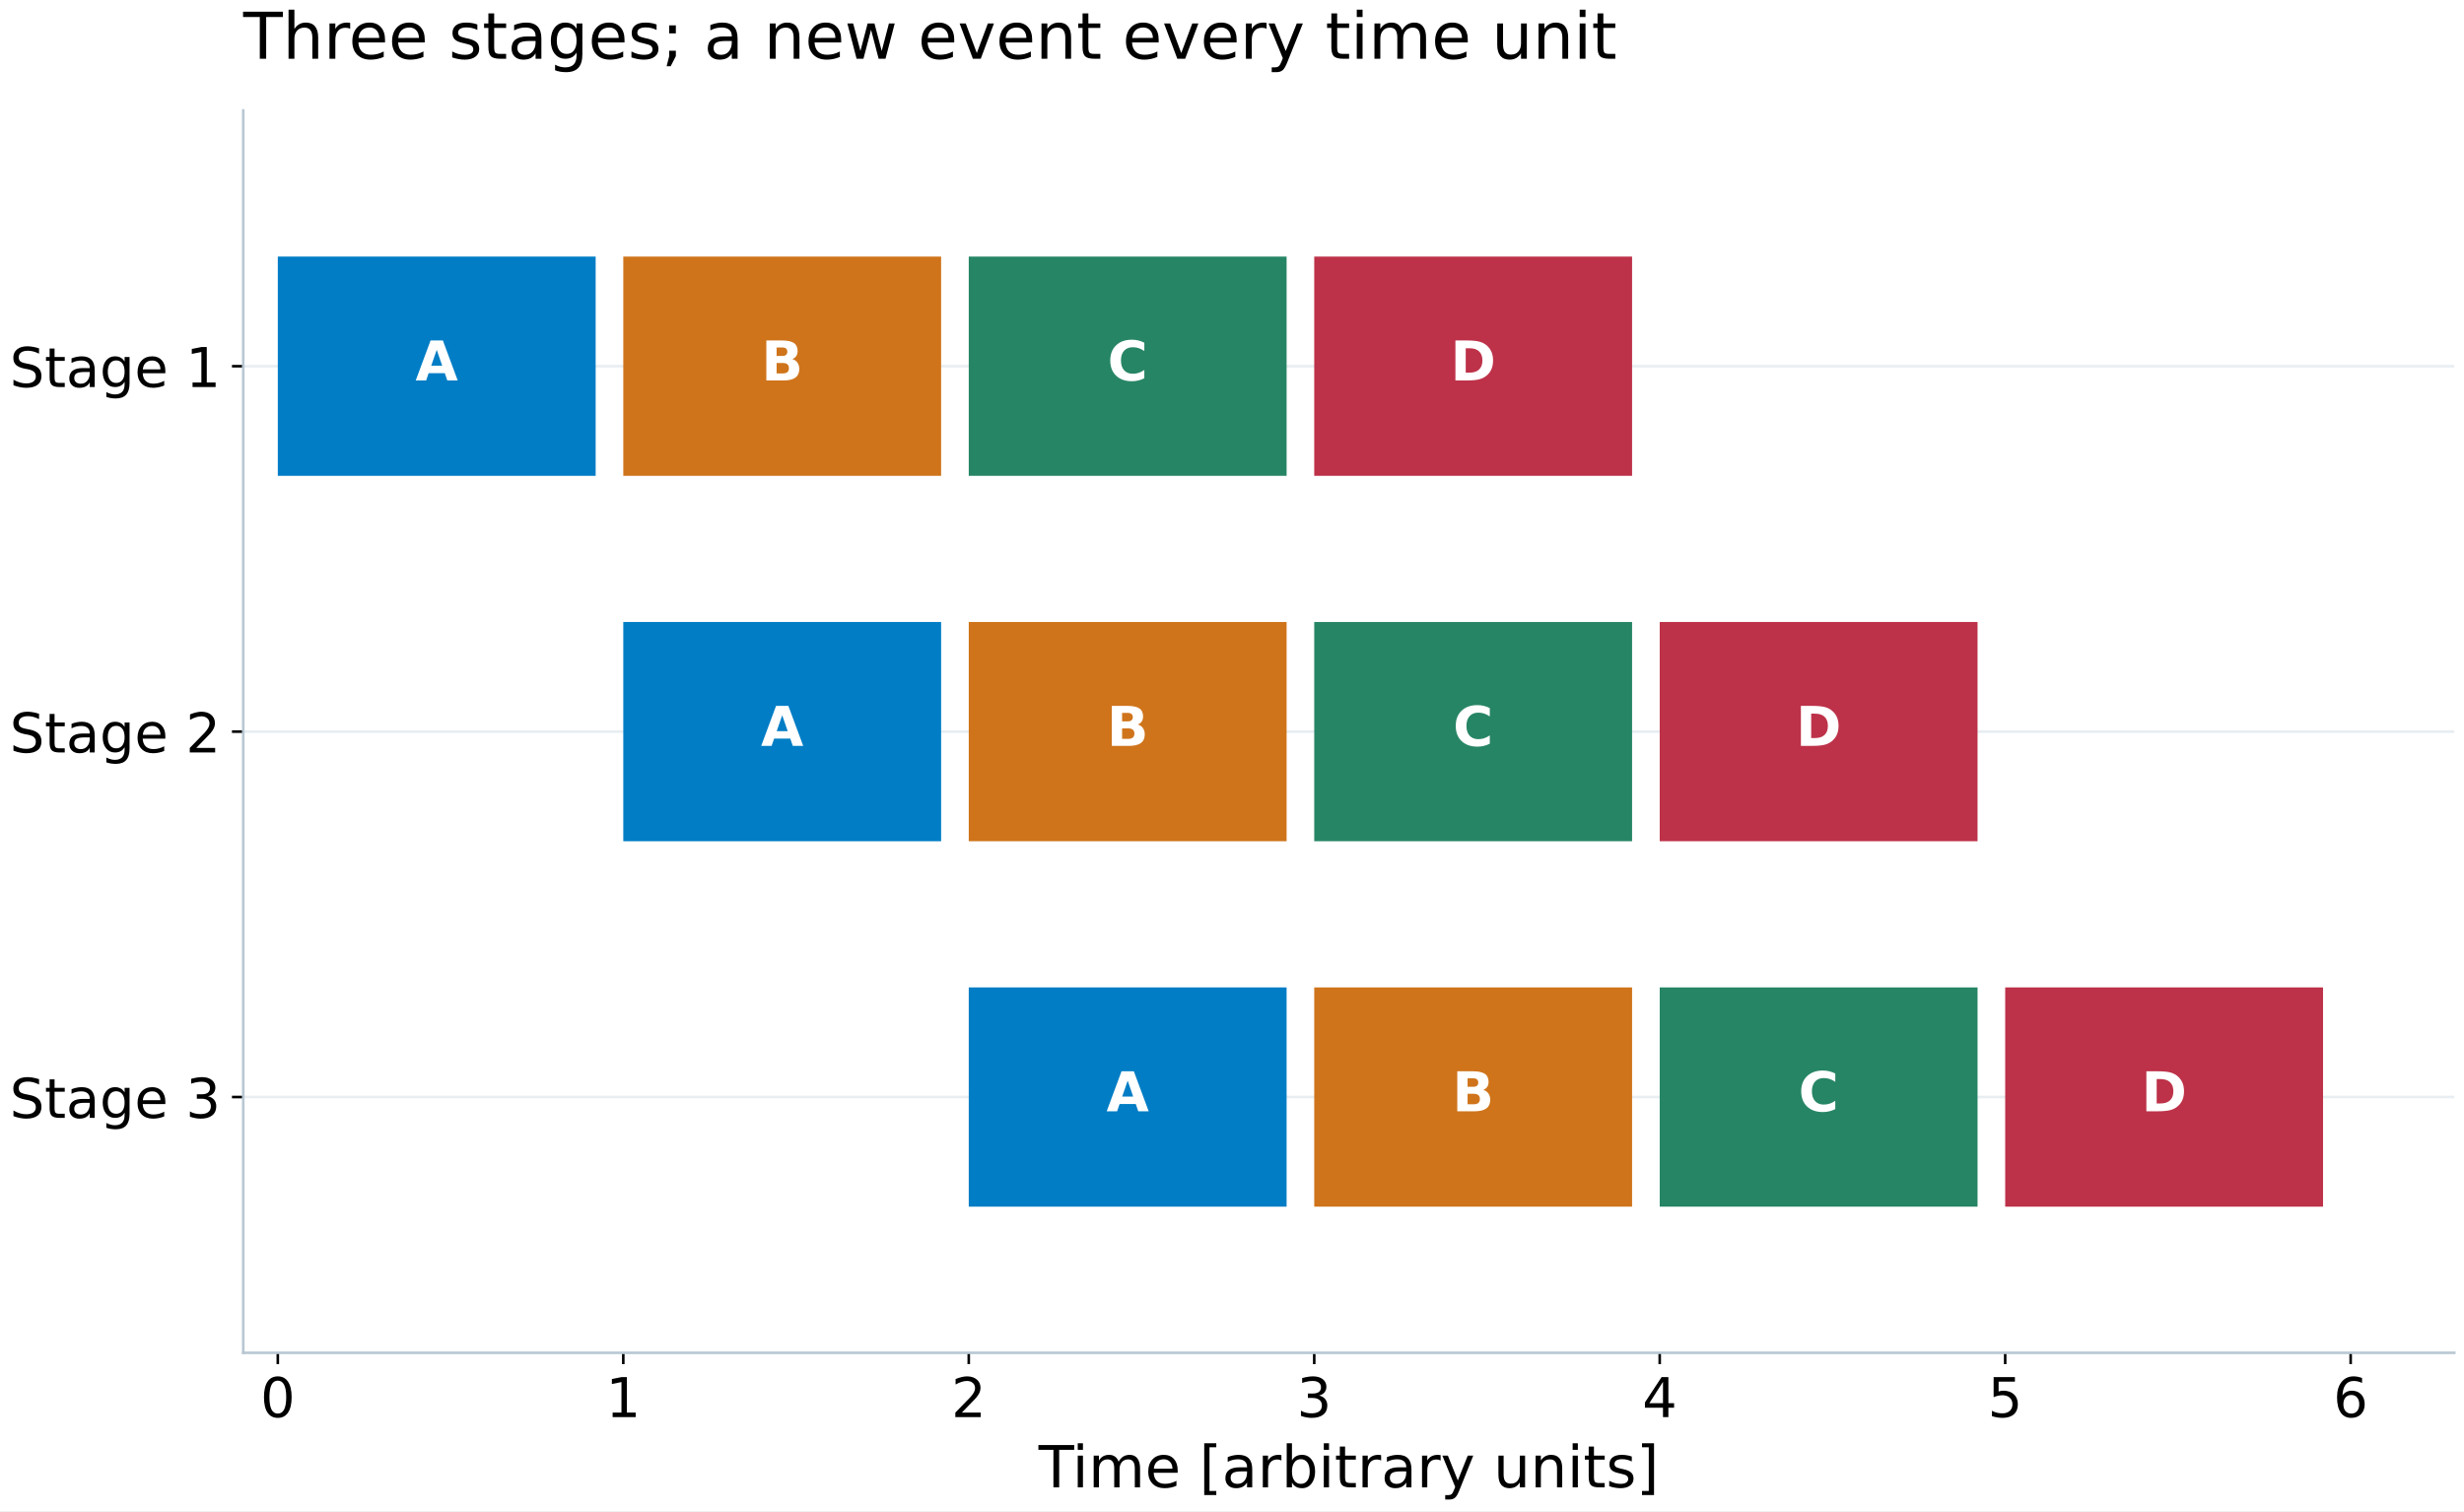
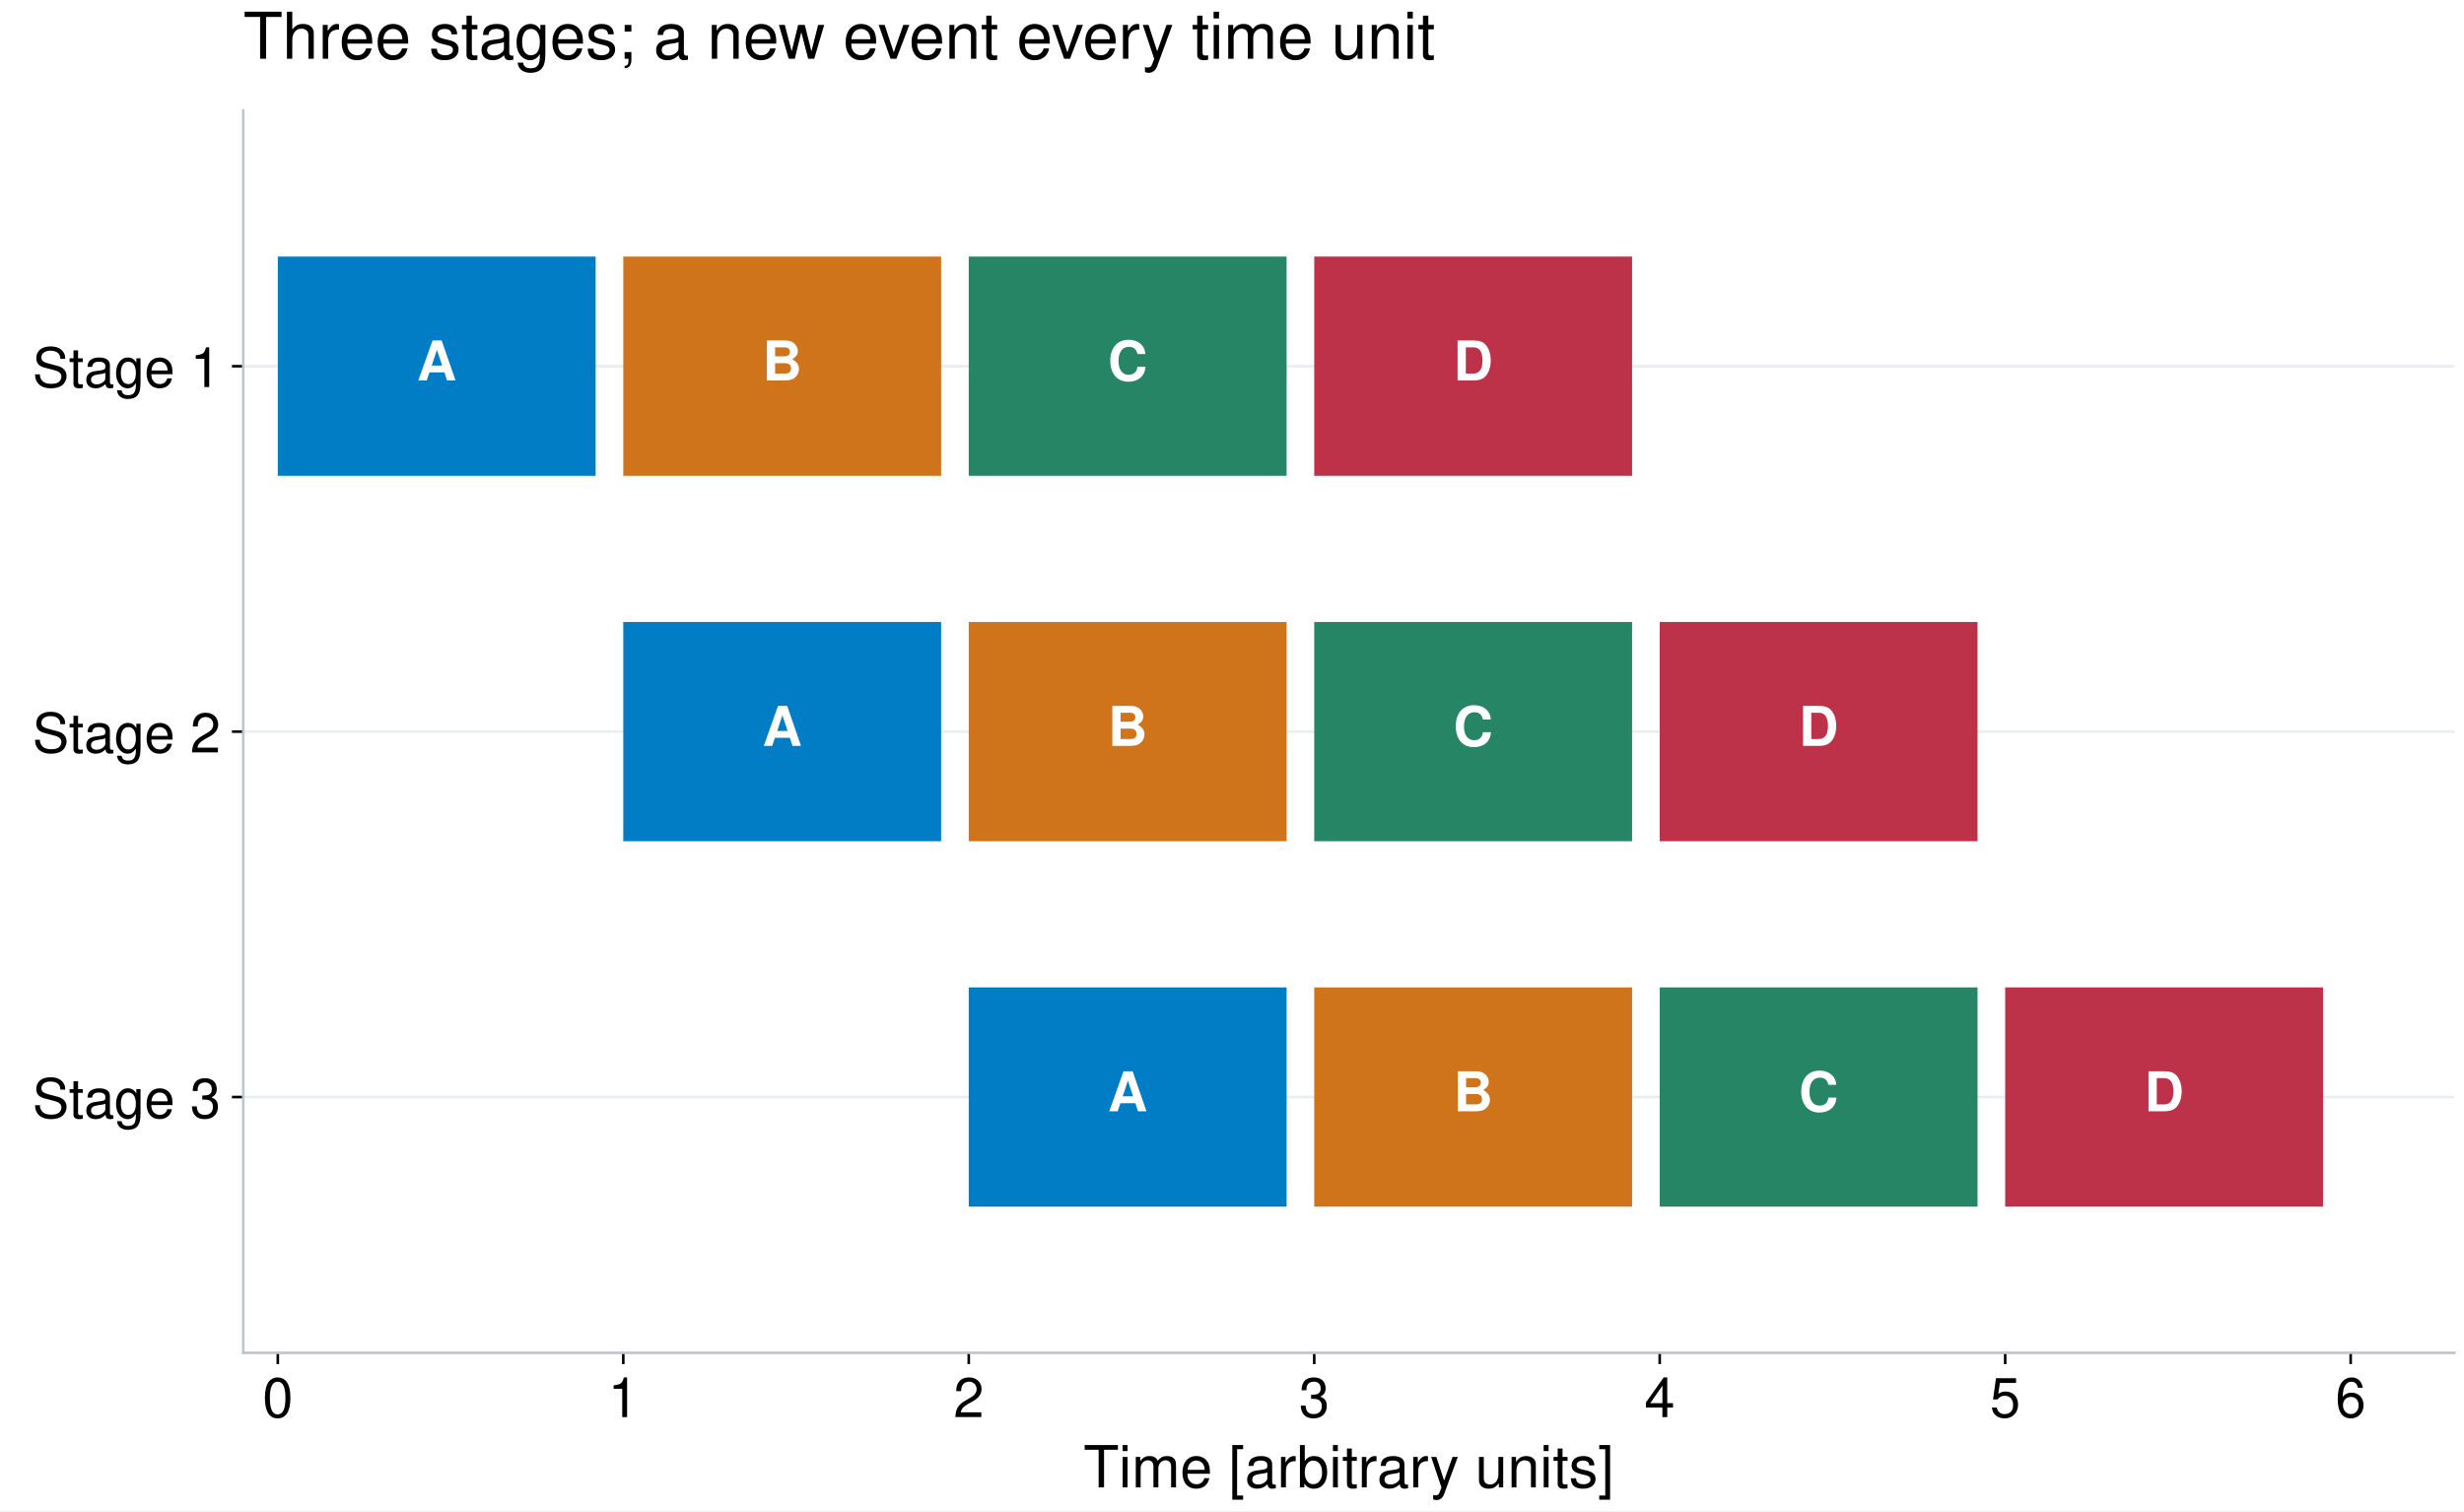
<svg xmlns="http://www.w3.org/2000/svg" xmlns:xlink="http://www.w3.org/1999/xlink" width="763.2pt" height="468pt" viewBox="0 0 763.2 468" version="1.1">
  <defs>
    <style type="text/css">*{stroke-linejoin: round; stroke-linecap: butt}</style>
  </defs>
  <g id="figure_1">
    <g id="patch_1">
      <path d="M 0 468  L 763.2 468  L 763.2 0  L 0 0  z " style="fill: #ffffff" />
    </g>
    <g id="axes_1">
      <g id="patch_2">
        <path d="M 75.347 418.998  L 760.2 418.998  L 760.2 34.197  L 75.347 34.197  z " style="fill: #ffffff" />
      </g>
      <g id="matplotlib.axis_1">
        <g id="xtick_1">
          <g id="line2d_1">
            <defs>
              <path id="m835ee5527c" d="M 0 0  L 0 3.5  " style="stroke: #000000; stroke-width: 0.8" />
            </defs>
            <g>
              <use xlink:href="#m835ee5527c" x="86.047" y="418.998" style="stroke: #000000; stroke-width: 0.8" />
            </g>
          </g>
          <g id="text_1">
-             <text style="font-size: 17px; font-family: 'DejaVu Sans'; text-anchor: middle" x="86.047" y="438.914" transform="rotate(-0 86.04748 438.9144)">0</text>
+             <text style="font-size: 17px; font-family: 'Helvetica Neue', Helvetica, Arial, sans-serif; text-anchor: middle" x="86.047" y="438.914" transform="rotate(-0 86.04748 438.9144)">0</text>
          </g>
        </g>
        <g id="xtick_2">
          <g id="line2d_2">
            <g>
              <use xlink:href="#m835ee5527c" x="193.056" y="418.998" style="stroke: #000000; stroke-width: 0.8" />
            </g>
          </g>
          <g id="text_2">
-             <text style="font-size: 17px; font-family: 'DejaVu Sans'; text-anchor: middle" x="193.056" y="438.914" transform="rotate(-0 193.0558 438.9144)">1</text>
+             <text style="font-size: 17px; font-family: 'Helvetica Neue', Helvetica, Arial, sans-serif; text-anchor: middle" x="193.056" y="438.914" transform="rotate(-0 193.0558 438.9144)">1</text>
          </g>
        </g>
        <g id="xtick_3">
          <g id="line2d_3">
            <g>
              <use xlink:href="#m835ee5527c" x="300.064" y="418.998" style="stroke: #000000; stroke-width: 0.8" />
            </g>
          </g>
          <g id="text_3">
-             <text style="font-size: 17px; font-family: 'DejaVu Sans'; text-anchor: middle" x="300.064" y="438.914" transform="rotate(-0 300.0641 438.9144)">2</text>
+             <text style="font-size: 17px; font-family: 'Helvetica Neue', Helvetica, Arial, sans-serif; text-anchor: middle" x="300.064" y="438.914" transform="rotate(-0 300.0641 438.9144)">2</text>
          </g>
        </g>
        <g id="xtick_4">
          <g id="line2d_4">
            <g>
              <use xlink:href="#m835ee5527c" x="407.072" y="418.998" style="stroke: #000000; stroke-width: 0.8" />
            </g>
          </g>
          <g id="text_4">
-             <text style="font-size: 17px; font-family: 'DejaVu Sans'; text-anchor: middle" x="407.072" y="438.914" transform="rotate(-0 407.0724 438.9144)">3</text>
+             <text style="font-size: 17px; font-family: 'Helvetica Neue', Helvetica, Arial, sans-serif; text-anchor: middle" x="407.072" y="438.914" transform="rotate(-0 407.0724 438.9144)">3</text>
          </g>
        </g>
        <g id="xtick_5">
          <g id="line2d_5">
            <g>
              <use xlink:href="#m835ee5527c" x="514.081" y="418.998" style="stroke: #000000; stroke-width: 0.8" />
            </g>
          </g>
          <g id="text_5">
-             <text style="font-size: 17px; font-family: 'DejaVu Sans'; text-anchor: middle" x="514.081" y="438.914" transform="rotate(-0 514.0807 438.9144)">4</text>
+             <text style="font-size: 17px; font-family: 'Helvetica Neue', Helvetica, Arial, sans-serif; text-anchor: middle" x="514.081" y="438.914" transform="rotate(-0 514.0807 438.9144)">4</text>
          </g>
        </g>
        <g id="xtick_6">
          <g id="line2d_6">
            <g>
              <use xlink:href="#m835ee5527c" x="621.089" y="418.998" style="stroke: #000000; stroke-width: 0.8" />
            </g>
          </g>
          <g id="text_6">
-             <text style="font-size: 17px; font-family: 'DejaVu Sans'; text-anchor: middle" x="621.089" y="438.914" transform="rotate(-0 621.089 438.9144)">5</text>
+             <text style="font-size: 17px; font-family: 'Helvetica Neue', Helvetica, Arial, sans-serif; text-anchor: middle" x="621.089" y="438.914" transform="rotate(-0 621.089 438.9144)">5</text>
          </g>
        </g>
        <g id="xtick_7">
          <g id="line2d_7">
            <g>
              <use xlink:href="#m835ee5527c" x="728.097" y="418.998" style="stroke: #000000; stroke-width: 0.8" />
            </g>
          </g>
          <g id="text_7">
-             <text style="font-size: 17px; font-family: 'DejaVu Sans'; text-anchor: middle" x="728.097" y="438.914" transform="rotate(-0 728.0973 438.9144)">6</text>
+             <text style="font-size: 17px; font-family: 'Helvetica Neue', Helvetica, Arial, sans-serif; text-anchor: middle" x="728.097" y="438.914" transform="rotate(-0 728.0973 438.9144)">6</text>
          </g>
        </g>
        <g id="text_8">
-           <text style="font-size: 18px; font-family: 'DejaVu Sans'; text-anchor: middle" x="417.773" y="460.676" transform="rotate(-0 417.7732 460.6755)">Time [arbitrary units]</text>
+           <text style="font-size: 18px; font-family: 'Helvetica Neue', Helvetica, Arial, sans-serif; text-anchor: middle" x="417.773" y="460.676" transform="rotate(-0 417.7732 460.6755)">Time [arbitrary units]</text>
        </g>
      </g>
      <g id="matplotlib.axis_2">
        <g id="ytick_1">
          <g id="line2d_8">
            <path d="M 75.347 113.421  L 760.2 113.421  " clip-path="url(#p74f3765fea)" style="fill: none; stroke: #e0e8ed; stroke-opacity: 0.75; stroke-width: 0.8; stroke-linecap: square" />
          </g>
          <g id="line2d_9">
            <defs>
              <path id="m790575bac1" d="M 0 0  L -3.5 0  " style="stroke: #000000; stroke-width: 0.8" />
            </defs>
            <g>
              <use xlink:href="#m790575bac1" x="75.347" y="113.421" style="stroke: #000000; stroke-width: 0.8" />
            </g>
          </g>
          <g id="text_9">
-             <text style="font-size: 17px; font-family: 'DejaVu Sans'; text-anchor: end" x="68.347" y="119.879" transform="rotate(-0 68.34665 119.8789)">Stage 1</text>
+             <text style="font-size: 17px; font-family: 'Helvetica Neue', Helvetica, Arial, sans-serif; text-anchor: end" x="68.347" y="119.879" transform="rotate(-0 68.34665 119.8789)">Stage 1</text>
          </g>
        </g>
        <g id="ytick_2">
          <g id="line2d_10">
            <path d="M 75.347 226.598  L 760.2 226.598  " clip-path="url(#p74f3765fea)" style="fill: none; stroke: #e0e8ed; stroke-opacity: 0.75; stroke-width: 0.8; stroke-linecap: square" />
          </g>
          <g id="line2d_11">
            <g>
              <use xlink:href="#m790575bac1" x="75.347" y="226.598" style="stroke: #000000; stroke-width: 0.8" />
            </g>
          </g>
          <g id="text_10">
-             <text style="font-size: 17px; font-family: 'DejaVu Sans'; text-anchor: end" x="68.347" y="233.056" transform="rotate(-0 68.34665 233.0557)">Stage 2</text>
+             <text style="font-size: 17px; font-family: 'Helvetica Neue', Helvetica, Arial, sans-serif; text-anchor: end" x="68.347" y="233.056" transform="rotate(-0 68.34665 233.0557)">Stage 2</text>
          </g>
        </g>
        <g id="ytick_3">
          <g id="line2d_12">
            <path d="M 75.347 339.775  L 760.2 339.775  " clip-path="url(#p74f3765fea)" style="fill: none; stroke: #e0e8ed; stroke-opacity: 0.75; stroke-width: 0.8; stroke-linecap: square" />
          </g>
          <g id="line2d_13">
            <g>
              <use xlink:href="#m790575bac1" x="75.347" y="339.775" style="stroke: #000000; stroke-width: 0.8" />
            </g>
          </g>
          <g id="text_11">
-             <text style="font-size: 17px; font-family: 'DejaVu Sans'; text-anchor: end" x="68.347" y="346.233" transform="rotate(-0 68.34665 346.2326)">Stage 3</text>
+             <text style="font-size: 17px; font-family: 'Helvetica Neue', Helvetica, Arial, sans-serif; text-anchor: end" x="68.347" y="346.233" transform="rotate(-0 68.34665 346.2326)">Stage 3</text>
          </g>
        </g>
      </g>
      <g id="PolyCollection_1">
        <path d="M 86.047 79.468  L 86.047 147.374  L 184.495 147.374  L 184.495 79.468  z " clip-path="url(#p74f3765fea)" style="fill: #007dc5" />
      </g>
      <g id="PolyCollection_2">
        <path d="M 193.056 192.645  L 193.056 260.551  L 291.503 260.551  L 291.503 192.645  z " clip-path="url(#p74f3765fea)" style="fill: #007dc5" />
      </g>
      <g id="PolyCollection_3">
        <path d="M 300.064 305.822  L 300.064 373.728  L 398.512 373.728  L 398.512 305.822  z " clip-path="url(#p74f3765fea)" style="fill: #007dc5" />
      </g>
      <g id="PolyCollection_4">
        <path d="M 193.056 79.468  L 193.056 147.374  L 291.503 147.374  L 291.503 79.468  z " clip-path="url(#p74f3765fea)" style="fill: #cf741b" />
      </g>
      <g id="PolyCollection_5">
        <path d="M 300.064 192.645  L 300.064 260.551  L 398.512 260.551  L 398.512 192.645  z " clip-path="url(#p74f3765fea)" style="fill: #cf741b" />
      </g>
      <g id="PolyCollection_6">
        <path d="M 407.072 305.822  L 407.072 373.728  L 505.52 373.728  L 505.52 305.822  z " clip-path="url(#p74f3765fea)" style="fill: #cf741b" />
      </g>
      <g id="PolyCollection_7">
        <path d="M 300.064 79.468  L 300.064 147.374  L 398.512 147.374  L 398.512 79.468  z " clip-path="url(#p74f3765fea)" style="fill: #268565" />
      </g>
      <g id="PolyCollection_8">
        <path d="M 407.072 192.645  L 407.072 260.551  L 505.52 260.551  L 505.52 192.645  z " clip-path="url(#p74f3765fea)" style="fill: #268565" />
      </g>
      <g id="PolyCollection_9">
        <path d="M 514.081 305.822  L 514.081 373.728  L 612.528 373.728  L 612.528 305.822  z " clip-path="url(#p74f3765fea)" style="fill: #268565" />
      </g>
      <g id="PolyCollection_10">
        <path d="M 407.072 79.468  L 407.072 147.374  L 505.52 147.374  L 505.52 79.468  z " clip-path="url(#p74f3765fea)" style="fill: #bd3249" />
      </g>
      <g id="PolyCollection_11">
        <path d="M 514.081 192.645  L 514.081 260.551  L 612.528 260.551  L 612.528 192.645  z " clip-path="url(#p74f3765fea)" style="fill: #bd3249" />
      </g>
      <g id="PolyCollection_12">
        <path d="M 621.089 305.822  L 621.089 373.728  L 719.537 373.728  L 719.537 305.822  z " clip-path="url(#p74f3765fea)" style="fill: #bd3249" />
      </g>
      <g id="patch_3">
        <path d="M 75.347 418.998  L 75.347 34.197  " style="fill: none; stroke: #b8c7d2; stroke-width: 0.8; stroke-linejoin: miter; stroke-linecap: square" />
      </g>
      <g id="patch_4">
        <path d="M 75.347 418.998  L 760.2 418.998  " style="fill: none; stroke: #b8c7d2; stroke-width: 0.8; stroke-linejoin: miter; stroke-linecap: square" />
      </g>
      <g id="text_12">
-         <text style="font-weight: 700; font-size: 17px; font-family: 'DejaVu Sans'; text-anchor: middle; fill: #ffffff" x="135.271" y="117.837" transform="rotate(-0 135.2713 117.8369)">A</text>
+         <text style="font-weight: 700; font-size: 17px; font-family: 'Helvetica Neue', Helvetica, Arial, sans-serif; text-anchor: middle; fill: #ffffff" x="135.271" y="117.837" transform="rotate(-0 135.2713 117.8369)">A</text>
      </g>
      <g id="text_13">
-         <text style="font-weight: 700; font-size: 17px; font-family: 'DejaVu Sans'; text-anchor: middle; fill: #ffffff" x="242.28" y="231.014" transform="rotate(-0 242.2796 231.0137)">A</text>
+         <text style="font-weight: 700; font-size: 17px; font-family: 'Helvetica Neue', Helvetica, Arial, sans-serif; text-anchor: middle; fill: #ffffff" x="242.28" y="231.014" transform="rotate(-0 242.2796 231.0137)">A</text>
      </g>
      <g id="text_14">
-         <text style="font-weight: 700; font-size: 17px; font-family: 'DejaVu Sans'; text-anchor: middle; fill: #ffffff" x="349.288" y="344.191" transform="rotate(-0 349.2879 344.1906)">A</text>
+         <text style="font-weight: 700; font-size: 17px; font-family: 'Helvetica Neue', Helvetica, Arial, sans-serif; text-anchor: middle; fill: #ffffff" x="349.288" y="344.191" transform="rotate(-0 349.2879 344.1906)">A</text>
      </g>
      <g id="text_15">
-         <text style="font-weight: 700; font-size: 17px; font-family: 'DejaVu Sans'; text-anchor: middle; fill: #ffffff" x="242.28" y="117.837" transform="rotate(-0 242.2796 117.8369)">B</text>
+         <text style="font-weight: 700; font-size: 17px; font-family: 'Helvetica Neue', Helvetica, Arial, sans-serif; text-anchor: middle; fill: #ffffff" x="242.28" y="117.837" transform="rotate(-0 242.2796 117.8369)">B</text>
      </g>
      <g id="text_16">
-         <text style="font-weight: 700; font-size: 17px; font-family: 'DejaVu Sans'; text-anchor: middle; fill: #ffffff" x="349.288" y="231.014" transform="rotate(-0 349.2879 231.0137)">B</text>
+         <text style="font-weight: 700; font-size: 17px; font-family: 'Helvetica Neue', Helvetica, Arial, sans-serif; text-anchor: middle; fill: #ffffff" x="349.288" y="231.014" transform="rotate(-0 349.2879 231.0137)">B</text>
      </g>
      <g id="text_17">
-         <text style="font-weight: 700; font-size: 17px; font-family: 'DejaVu Sans'; text-anchor: middle; fill: #ffffff" x="456.296" y="344.191" transform="rotate(-0 456.2962 344.1906)">B</text>
+         <text style="font-weight: 700; font-size: 17px; font-family: 'Helvetica Neue', Helvetica, Arial, sans-serif; text-anchor: middle; fill: #ffffff" x="456.296" y="344.191" transform="rotate(-0 456.2962 344.1906)">B</text>
      </g>
      <g id="text_18">
-         <text style="font-weight: 700; font-size: 17px; font-family: 'DejaVu Sans'; text-anchor: middle; fill: #ffffff" x="349.288" y="117.837" transform="rotate(-0 349.2879 117.8369)">C</text>
+         <text style="font-weight: 700; font-size: 17px; font-family: 'Helvetica Neue', Helvetica, Arial, sans-serif; text-anchor: middle; fill: #ffffff" x="349.288" y="117.837" transform="rotate(-0 349.2879 117.8369)">C</text>
      </g>
      <g id="text_19">
-         <text style="font-weight: 700; font-size: 17px; font-family: 'DejaVu Sans'; text-anchor: middle; fill: #ffffff" x="456.296" y="231.014" transform="rotate(-0 456.2962 231.0137)">C</text>
+         <text style="font-weight: 700; font-size: 17px; font-family: 'Helvetica Neue', Helvetica, Arial, sans-serif; text-anchor: middle; fill: #ffffff" x="456.296" y="231.014" transform="rotate(-0 456.2962 231.0137)">C</text>
      </g>
      <g id="text_20">
-         <text style="font-weight: 700; font-size: 17px; font-family: 'DejaVu Sans'; text-anchor: middle; fill: #ffffff" x="563.304" y="344.191" transform="rotate(-0 563.3045 344.1906)">C</text>
+         <text style="font-weight: 700; font-size: 17px; font-family: 'Helvetica Neue', Helvetica, Arial, sans-serif; text-anchor: middle; fill: #ffffff" x="563.304" y="344.191" transform="rotate(-0 563.3045 344.1906)">C</text>
      </g>
      <g id="text_21">
-         <text style="font-weight: 700; font-size: 17px; font-family: 'DejaVu Sans'; text-anchor: middle; fill: #ffffff" x="456.296" y="117.837" transform="rotate(-0 456.2962 117.8369)">D</text>
+         <text style="font-weight: 700; font-size: 17px; font-family: 'Helvetica Neue', Helvetica, Arial, sans-serif; text-anchor: middle; fill: #ffffff" x="456.296" y="117.837" transform="rotate(-0 456.2962 117.8369)">D</text>
      </g>
      <g id="text_22">
-         <text style="font-weight: 700; font-size: 17px; font-family: 'DejaVu Sans'; text-anchor: middle; fill: #ffffff" x="563.304" y="231.014" transform="rotate(-0 563.3045 231.0137)">D</text>
+         <text style="font-weight: 700; font-size: 17px; font-family: 'Helvetica Neue', Helvetica, Arial, sans-serif; text-anchor: middle; fill: #ffffff" x="563.304" y="231.014" transform="rotate(-0 563.3045 231.0137)">D</text>
      </g>
      <g id="text_23">
-         <text style="font-weight: 700; font-size: 17px; font-family: 'DejaVu Sans'; text-anchor: middle; fill: #ffffff" x="670.313" y="344.191" transform="rotate(-0 670.3128 344.1906)">D</text>
+         <text style="font-weight: 700; font-size: 17px; font-family: 'Helvetica Neue', Helvetica, Arial, sans-serif; text-anchor: middle; fill: #ffffff" x="670.313" y="344.191" transform="rotate(-0 670.3128 344.1906)">D</text>
      </g>
      <g id="text_24">
-         <text style="font-size: 20px; font-family: 'DejaVu Sans'; text-anchor: start" x="75.347" y="18.197" transform="rotate(-0 75.34665 18.19712)">Three stages; a new event every time unit</text>
+         <text style="font-size: 20px; font-family: 'Helvetica Neue', Helvetica, Arial, sans-serif; text-anchor: start" x="75.347" y="18.197" transform="rotate(-0 75.34665 18.19712)">Three stages; a new event every time unit</text>
      </g>
    </g>
  </g>
  <defs>
    <clipPath id="p74f3765fea">
      <rect x="75.347" y="34.197" width="684.853" height="384.801" />
    </clipPath>
  </defs>
</svg>
